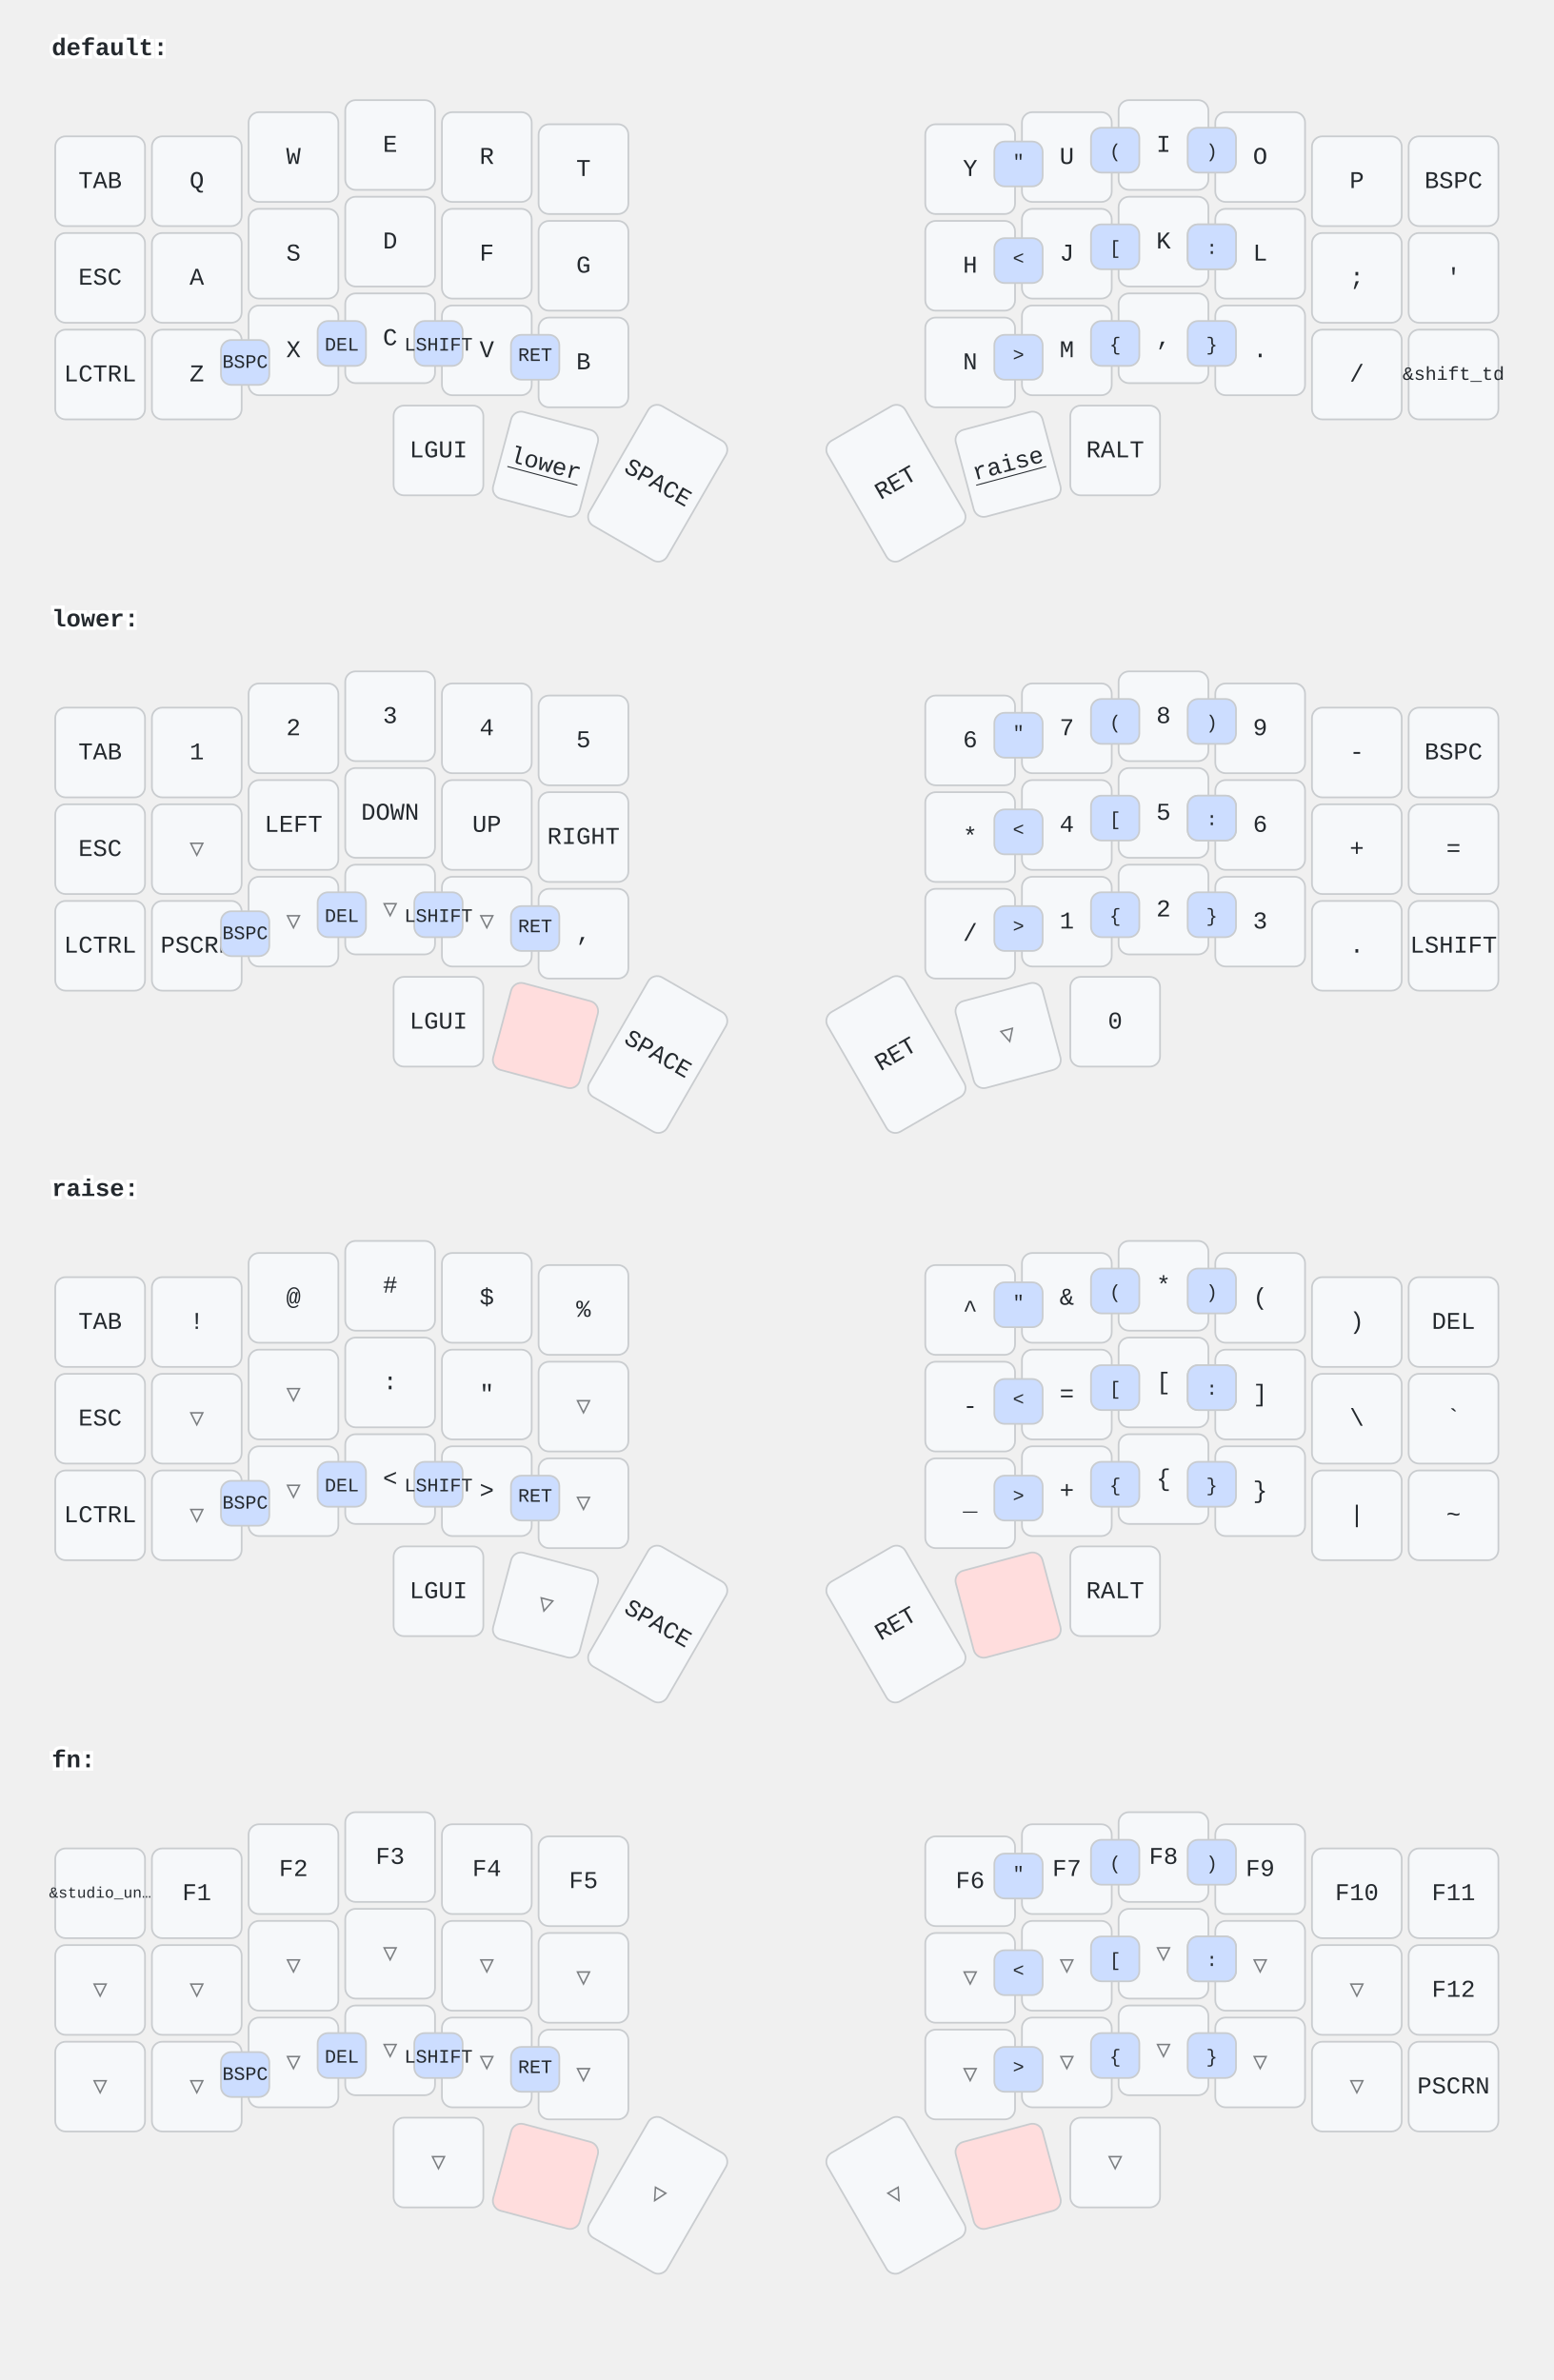
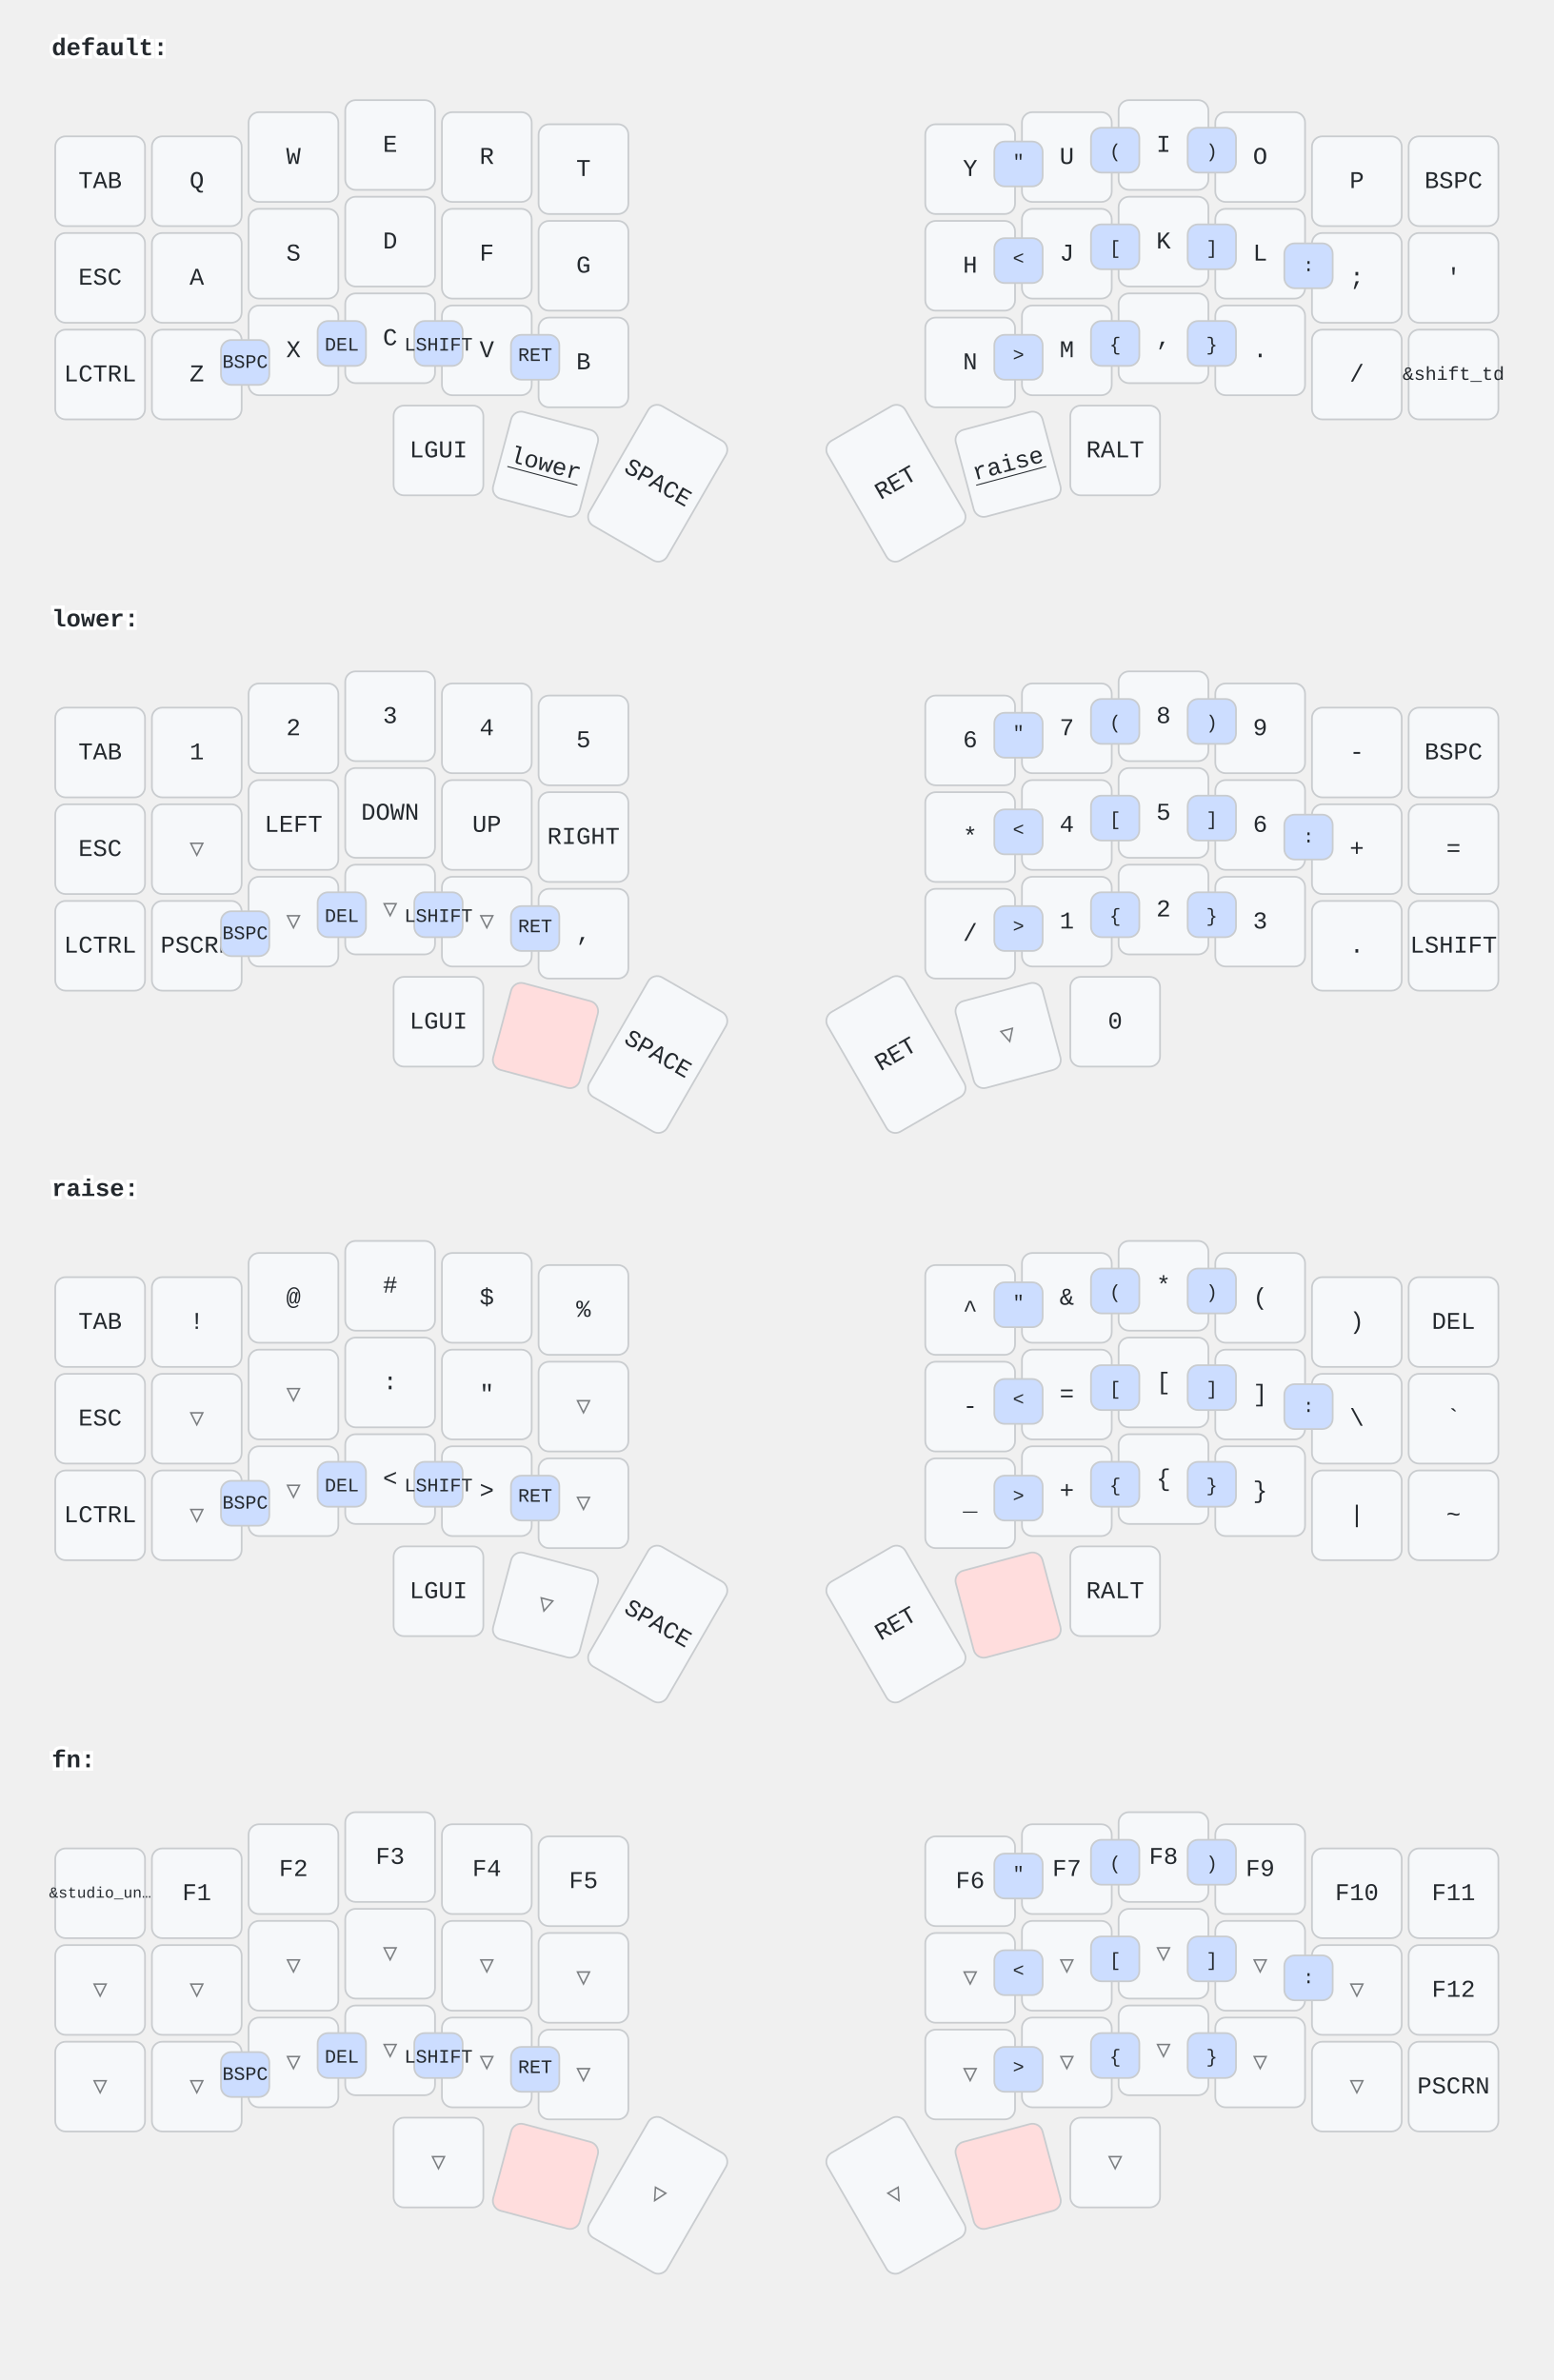
<svg xmlns="http://www.w3.org/2000/svg" width="900" height="1379" viewBox="0 0 900 1379" class="keymap">
  <style>/* inherit to force styles through use tags */
svg path {
    fill: inherit;
}

/* font and background color specifications */
svg.keymap {
    font-family: SFMono-Regular,Consolas,Liberation Mono,Menlo,monospace;
    font-size: 14px;
    font-kerning: normal;
    text-rendering: optimizeLegibility;
    fill: #24292e;
}

/* default key styling */
rect.key {
    fill: #f6f8fa;
}

rect.key, rect.combo {
    stroke: #c9cccf;
    stroke-width: 1;
}

/* default key side styling, only used is draw_key_sides is set */
rect.side {
    filter: brightness(90%);
}

/* color accent for combo boxes */
rect.combo, rect.combo-separate {
    fill: #cdf;
}

/* color accent for held keys */
rect.held, rect.combo.held {
    fill: #fdd;
}

/* color accent for ghost (optional) keys */
rect.ghost, rect.combo.ghost {
    stroke-dasharray: 4, 4;
    stroke-width: 2;
}

text {
    text-anchor: middle;
    dominant-baseline: middle;
}

/* styling for layer labels */
text.label {
    font-weight: bold;
    text-anchor: start;
    stroke: white;
    stroke-width: 4;
    paint-order: stroke;
}

/* styling for optional footer */
text.footer {
    text-anchor: end;
    dominant-baseline: auto;
    stroke: white;
    stroke-width: 4;
    paint-order: stroke;
}

/* styling for combo tap, and key non-tap label text */
text.combo, text.hold, text.shifted, text.left, text.right {
    font-size: 11px;
}

text.hold {
    text-anchor: middle;
    dominant-baseline: auto;
}

text.shifted {
    text-anchor: middle;
    dominant-baseline: hanging;
}

text.left {
    text-anchor: start;
}

text.right {
    text-anchor: end;
}

text.layer-activator {
    text-decoration: underline;
}

/* styling for hold/shifted label text in combo box */
text.combo.hold, text.combo.shifted, text.combo.left, text.combo.right {
    font-size: 8px;
}

/* lighter symbol for transparent keys */
text.trans {
    fill: #7b7e81;
}

/* styling for combo dendrons */
path.combo {
    stroke-width: 1;
    stroke: gray;
    fill: none;
}

/* Start Tabler Icons Cleanup */
/* cannot use height/width with glyphs */
.icon-tabler &gt; path {
    fill: inherit;
    stroke: inherit;
    stroke-width: 2;
}
/* hide tabler's default box */
.icon-tabler &gt; path[stroke="none"][fill="none"] {
    visibility: hidden;
}
/* End Tabler Icons Cleanup */
</style>
  <g transform="translate(30, 0)" class="layer-default">
    <text x="0" y="28" class="label" id="default">default:</text>
    <g transform="translate(0, 56)">
      <g transform="translate(28, 49)" class="key keypos-0">
        <rect rx="6" ry="6" x="-26" y="-26" width="52" height="52" class="key" />
        <text x="0" y="0" class="key tap">TAB</text>
      </g>
      <g transform="translate(84, 49)" class="key keypos-1">
        <rect rx="6" ry="6" x="-26" y="-26" width="52" height="52" class="key" />
        <text x="0" y="0" class="key tap">Q</text>
      </g>
      <g transform="translate(140, 35)" class="key keypos-2">
        <rect rx="6" ry="6" x="-26" y="-26" width="52" height="52" class="key" />
        <text x="0" y="0" class="key tap">W</text>
      </g>
      <g transform="translate(196, 28)" class="key keypos-3">
        <rect rx="6" ry="6" x="-26" y="-26" width="52" height="52" class="key" />
        <text x="0" y="0" class="key tap">E</text>
      </g>
      <g transform="translate(252, 35)" class="key keypos-4">
        <rect rx="6" ry="6" x="-26" y="-26" width="52" height="52" class="key" />
        <text x="0" y="0" class="key tap">R</text>
      </g>
      <g transform="translate(308, 42)" class="key keypos-5">
        <rect rx="6" ry="6" x="-26" y="-26" width="52" height="52" class="key" />
        <text x="0" y="0" class="key tap">T</text>
      </g>
      <g transform="translate(532, 42)" class="key keypos-6">
        <rect rx="6" ry="6" x="-26" y="-26" width="52" height="52" class="key" />
        <text x="0" y="0" class="key tap">Y</text>
      </g>
      <g transform="translate(588, 35)" class="key keypos-7">
        <rect rx="6" ry="6" x="-26" y="-26" width="52" height="52" class="key" />
        <text x="0" y="0" class="key tap">U</text>
      </g>
      <g transform="translate(644, 28)" class="key keypos-8">
        <rect rx="6" ry="6" x="-26" y="-26" width="52" height="52" class="key" />
        <text x="0" y="0" class="key tap">I</text>
      </g>
      <g transform="translate(700, 35)" class="key keypos-9">
        <rect rx="6" ry="6" x="-26" y="-26" width="52" height="52" class="key" />
        <text x="0" y="0" class="key tap">O</text>
      </g>
      <g transform="translate(756, 49)" class="key keypos-10">
        <rect rx="6" ry="6" x="-26" y="-26" width="52" height="52" class="key" />
        <text x="0" y="0" class="key tap">P</text>
      </g>
      <g transform="translate(812, 49)" class="key keypos-11">
        <rect rx="6" ry="6" x="-26" y="-26" width="52" height="52" class="key" />
        <text x="0" y="0" class="key tap">BSPC</text>
      </g>
      <g transform="translate(28, 105)" class="key keypos-12">
        <rect rx="6" ry="6" x="-26" y="-26" width="52" height="52" class="key" />
        <text x="0" y="0" class="key tap">ESC</text>
      </g>
      <g transform="translate(84, 105)" class="key keypos-13">
        <rect rx="6" ry="6" x="-26" y="-26" width="52" height="52" class="key" />
        <text x="0" y="0" class="key tap">A</text>
      </g>
      <g transform="translate(140, 91)" class="key keypos-14">
        <rect rx="6" ry="6" x="-26" y="-26" width="52" height="52" class="key" />
        <text x="0" y="0" class="key tap">S</text>
      </g>
      <g transform="translate(196, 84)" class="key keypos-15">
        <rect rx="6" ry="6" x="-26" y="-26" width="52" height="52" class="key" />
        <text x="0" y="0" class="key tap">D</text>
      </g>
      <g transform="translate(252, 91)" class="key keypos-16">
        <rect rx="6" ry="6" x="-26" y="-26" width="52" height="52" class="key" />
        <text x="0" y="0" class="key tap">F</text>
      </g>
      <g transform="translate(308, 98)" class="key keypos-17">
        <rect rx="6" ry="6" x="-26" y="-26" width="52" height="52" class="key" />
        <text x="0" y="0" class="key tap">G</text>
      </g>
      <g transform="translate(532, 98)" class="key keypos-18">
        <rect rx="6" ry="6" x="-26" y="-26" width="52" height="52" class="key" />
        <text x="0" y="0" class="key tap">H</text>
      </g>
      <g transform="translate(588, 91)" class="key keypos-19">
        <rect rx="6" ry="6" x="-26" y="-26" width="52" height="52" class="key" />
        <text x="0" y="0" class="key tap">J</text>
      </g>
      <g transform="translate(644, 84)" class="key keypos-20">
        <rect rx="6" ry="6" x="-26" y="-26" width="52" height="52" class="key" />
        <text x="0" y="0" class="key tap">K</text>
      </g>
      <g transform="translate(700, 91)" class="key keypos-21">
        <rect rx="6" ry="6" x="-26" y="-26" width="52" height="52" class="key" />
        <text x="0" y="0" class="key tap">L</text>
      </g>
      <g transform="translate(756, 105)" class="key keypos-22">
        <rect rx="6" ry="6" x="-26" y="-26" width="52" height="52" class="key" />
        <text x="0" y="0" class="key tap">;</text>
      </g>
      <g transform="translate(812, 105)" class="key keypos-23">
        <rect rx="6" ry="6" x="-26" y="-26" width="52" height="52" class="key" />
        <text x="0" y="0" class="key tap">'</text>
      </g>
      <g transform="translate(28, 161)" class="key keypos-24">
        <rect rx="6" ry="6" x="-26" y="-26" width="52" height="52" class="key" />
        <text x="0" y="0" class="key tap">LCTRL</text>
      </g>
      <g transform="translate(84, 161)" class="key keypos-25">
        <rect rx="6" ry="6" x="-26" y="-26" width="52" height="52" class="key" />
        <text x="0" y="0" class="key tap">Z</text>
      </g>
      <g transform="translate(140, 147)" class="key keypos-26">
        <rect rx="6" ry="6" x="-26" y="-26" width="52" height="52" class="key" />
        <text x="0" y="0" class="key tap">X</text>
      </g>
      <g transform="translate(196, 140)" class="key keypos-27">
        <rect rx="6" ry="6" x="-26" y="-26" width="52" height="52" class="key" />
        <text x="0" y="0" class="key tap">C</text>
      </g>
      <g transform="translate(252, 147)" class="key keypos-28">
        <rect rx="6" ry="6" x="-26" y="-26" width="52" height="52" class="key" />
        <text x="0" y="0" class="key tap">V</text>
      </g>
      <g transform="translate(308, 154)" class="key keypos-29">
        <rect rx="6" ry="6" x="-26" y="-26" width="52" height="52" class="key" />
        <text x="0" y="0" class="key tap">B</text>
      </g>
      <g transform="translate(532, 154)" class="key keypos-30">
        <rect rx="6" ry="6" x="-26" y="-26" width="52" height="52" class="key" />
        <text x="0" y="0" class="key tap">N</text>
      </g>
      <g transform="translate(588, 147)" class="key keypos-31">
        <rect rx="6" ry="6" x="-26" y="-26" width="52" height="52" class="key" />
        <text x="0" y="0" class="key tap">M</text>
      </g>
      <g transform="translate(644, 140)" class="key keypos-32">
        <rect rx="6" ry="6" x="-26" y="-26" width="52" height="52" class="key" />
        <text x="0" y="0" class="key tap">,</text>
      </g>
      <g transform="translate(700, 147)" class="key keypos-33">
        <rect rx="6" ry="6" x="-26" y="-26" width="52" height="52" class="key" />
        <text x="0" y="0" class="key tap">.</text>
      </g>
      <g transform="translate(756, 161)" class="key keypos-34">
        <rect rx="6" ry="6" x="-26" y="-26" width="52" height="52" class="key" />
        <text x="0" y="0" class="key tap">/</text>
      </g>
      <g transform="translate(812, 161)" class="key keypos-35">
        <rect rx="6" ry="6" x="-26" y="-26" width="52" height="52" class="key" />
        <text x="0" y="0" class="key tap">
          <tspan style="font-size: 78%">&amp;shift_td</tspan>
        </text>
      </g>
      <g transform="translate(224, 205)" class="key keypos-36">
        <rect rx="6" ry="6" x="-26" y="-26" width="52" height="52" class="key" />
        <text x="0" y="0" class="key tap">LGUI</text>
      </g>
      <g transform="translate(286, 213) rotate(15.0)" class="key keypos-37">
        <rect rx="6" ry="6" x="-26" y="-26" width="52" height="52" class="key" />
        <a href="#lower">
          <text x="0" y="0" class="key tap layer-activator">lower</text>
        </a>
      </g>
      <g transform="translate(351, 224) rotate(30.0)" class="key keypos-38">
        <rect rx="6" ry="6" x="-26" y="-40" width="52" height="80" class="key" />
        <text x="0" y="0" class="key tap">SPACE</text>
      </g>
      <g transform="translate(489, 224) rotate(-30.0)" class="key keypos-39">
        <rect rx="6" ry="6" x="-26" y="-40" width="52" height="80" class="key" />
        <text x="0" y="0" class="key tap">RET</text>
      </g>
      <g transform="translate(554, 213) rotate(-15.0)" class="key keypos-40">
        <rect rx="6" ry="6" x="-26" y="-26" width="52" height="52" class="key" />
        <a href="#raise">
          <text x="0" y="0" class="key tap layer-activator">raise</text>
        </a>
      </g>
      <g transform="translate(616, 205)" class="key keypos-41">
        <rect rx="6" ry="6" x="-26" y="-26" width="52" height="52" class="key" />
        <text x="0" y="0" class="key tap">RALT</text>
      </g>
      <g class="combo combopos-0">
        <rect rx="6" ry="6" x="602" y="18" width="28" height="26" class="combo" />
        <text x="616" y="32" class="combo tap">(</text>
      </g>
      <g class="combo combopos-1">
        <rect rx="6" ry="6" x="658" y="18" width="28" height="26" class="combo" />
        <text x="672" y="32" class="combo tap">)</text>
      </g>
      <g class="combo combopos-2">
        <rect rx="6" ry="6" x="602" y="74" width="28" height="26" class="combo" />
        <text x="616" y="88" class="combo tap">[</text>
      </g>
      <g class="combo combopos-3">
        <rect rx="6" ry="6" x="658" y="74" width="28" height="26" class="combo" />
        <text x="672" y="88" class="combo tap">]</text>
      </g>
      <g class="combo combopos-4">
        <rect rx="6" ry="6" x="602" y="130" width="28" height="26" class="combo" />
        <text x="616" y="144" class="combo tap">{</text>
      </g>
      <g class="combo combopos-5">
        <rect rx="6" ry="6" x="658" y="130" width="28" height="26" class="combo" />
        <text x="672" y="144" class="combo tap">}</text>
      </g>
      <g class="combo combopos-6">
        <rect rx="6" ry="6" x="98" y="141" width="28" height="26" class="combo" />
        <text x="112" y="154" class="combo tap">BSPC</text>
      </g>
      <g class="combo combopos-7">
        <rect rx="6" ry="6" x="154" y="130" width="28" height="26" class="combo" />
        <text x="168" y="144" class="combo tap">DEL</text>
      </g>
      <g class="combo combopos-8">
        <rect rx="6" ry="6" x="210" y="130" width="28" height="26" class="combo" />
        <text x="224" y="144" class="combo tap">LSHIFT</text>
      </g>
      <g class="combo combopos-9">
        <rect rx="6" ry="6" x="266" y="138" width="28" height="26" class="combo" />
        <text x="280" y="150" class="combo tap">RET</text>
      </g>
      <g class="combo combopos-10">
        <rect rx="6" ry="6" x="546" y="26" width="28" height="26" class="combo" />
        <text x="560" y="38" class="combo tap">"</text>
      </g>
      <g class="combo combopos-11">
        <rect rx="6" ry="6" x="546" y="82" width="28" height="26" class="combo" />
        <text x="560" y="94" class="combo tap">&lt;</text>
      </g>
      <g class="combo combopos-12">
        <rect rx="6" ry="6" x="546" y="138" width="28" height="26" class="combo" />
        <text x="560" y="150" class="combo tap">&gt;</text>
      </g>
      <g class="combo combopos-13">
-         <rect rx="6" ry="6" x="658" y="74" width="28" height="26" class="combo" />
-         <text x="672" y="88" class="combo tap">:</text>
+         <rect rx="6" ry="6" x="714" y="85" width="28" height="26" class="combo" />
+         <text x="728" y="98" class="combo tap">:</text>
      </g>
    </g>
  </g>
  <g transform="translate(30, 331)" class="layer-lower">
    <text x="0" y="28" class="label" id="lower">lower:</text>
    <g transform="translate(0, 56)">
      <g transform="translate(28, 49)" class="key keypos-0">
        <rect rx="6" ry="6" x="-26" y="-26" width="52" height="52" class="key" />
        <text x="0" y="0" class="key tap">TAB</text>
      </g>
      <g transform="translate(84, 49)" class="key keypos-1">
        <rect rx="6" ry="6" x="-26" y="-26" width="52" height="52" class="key" />
        <text x="0" y="0" class="key tap">1</text>
      </g>
      <g transform="translate(140, 35)" class="key keypos-2">
        <rect rx="6" ry="6" x="-26" y="-26" width="52" height="52" class="key" />
        <text x="0" y="0" class="key tap">2</text>
      </g>
      <g transform="translate(196, 28)" class="key keypos-3">
        <rect rx="6" ry="6" x="-26" y="-26" width="52" height="52" class="key" />
        <text x="0" y="0" class="key tap">3</text>
      </g>
      <g transform="translate(252, 35)" class="key keypos-4">
        <rect rx="6" ry="6" x="-26" y="-26" width="52" height="52" class="key" />
        <text x="0" y="0" class="key tap">4</text>
      </g>
      <g transform="translate(308, 42)" class="key keypos-5">
        <rect rx="6" ry="6" x="-26" y="-26" width="52" height="52" class="key" />
        <text x="0" y="0" class="key tap">5</text>
      </g>
      <g transform="translate(532, 42)" class="key keypos-6">
        <rect rx="6" ry="6" x="-26" y="-26" width="52" height="52" class="key" />
        <text x="0" y="0" class="key tap">6</text>
      </g>
      <g transform="translate(588, 35)" class="key keypos-7">
        <rect rx="6" ry="6" x="-26" y="-26" width="52" height="52" class="key" />
        <text x="0" y="0" class="key tap">7</text>
      </g>
      <g transform="translate(644, 28)" class="key keypos-8">
        <rect rx="6" ry="6" x="-26" y="-26" width="52" height="52" class="key" />
        <text x="0" y="0" class="key tap">8</text>
      </g>
      <g transform="translate(700, 35)" class="key keypos-9">
        <rect rx="6" ry="6" x="-26" y="-26" width="52" height="52" class="key" />
        <text x="0" y="0" class="key tap">9</text>
      </g>
      <g transform="translate(756, 49)" class="key keypos-10">
        <rect rx="6" ry="6" x="-26" y="-26" width="52" height="52" class="key" />
        <text x="0" y="0" class="key tap">-</text>
      </g>
      <g transform="translate(812, 49)" class="key keypos-11">
        <rect rx="6" ry="6" x="-26" y="-26" width="52" height="52" class="key" />
        <text x="0" y="0" class="key tap">BSPC</text>
      </g>
      <g transform="translate(28, 105)" class="key keypos-12">
        <rect rx="6" ry="6" x="-26" y="-26" width="52" height="52" class="key" />
        <text x="0" y="0" class="key tap">ESC</text>
      </g>
      <g transform="translate(84, 105)" class="key trans keypos-13">
        <rect rx="6" ry="6" x="-26" y="-26" width="52" height="52" class="key trans" />
        <text x="0" y="0" class="key trans tap">▽</text>
      </g>
      <g transform="translate(140, 91)" class="key keypos-14">
        <rect rx="6" ry="6" x="-26" y="-26" width="52" height="52" class="key" />
        <text x="0" y="0" class="key tap">LEFT</text>
      </g>
      <g transform="translate(196, 84)" class="key keypos-15">
        <rect rx="6" ry="6" x="-26" y="-26" width="52" height="52" class="key" />
        <text x="0" y="0" class="key tap">DOWN</text>
      </g>
      <g transform="translate(252, 91)" class="key keypos-16">
        <rect rx="6" ry="6" x="-26" y="-26" width="52" height="52" class="key" />
        <text x="0" y="0" class="key tap">UP</text>
      </g>
      <g transform="translate(308, 98)" class="key keypos-17">
        <rect rx="6" ry="6" x="-26" y="-26" width="52" height="52" class="key" />
        <text x="0" y="0" class="key tap">RIGHT</text>
      </g>
      <g transform="translate(532, 98)" class="key keypos-18">
        <rect rx="6" ry="6" x="-26" y="-26" width="52" height="52" class="key" />
        <text x="0" y="0" class="key tap">*</text>
      </g>
      <g transform="translate(588, 91)" class="key keypos-19">
        <rect rx="6" ry="6" x="-26" y="-26" width="52" height="52" class="key" />
        <text x="0" y="0" class="key tap">4</text>
      </g>
      <g transform="translate(644, 84)" class="key keypos-20">
        <rect rx="6" ry="6" x="-26" y="-26" width="52" height="52" class="key" />
        <text x="0" y="0" class="key tap">5</text>
      </g>
      <g transform="translate(700, 91)" class="key keypos-21">
        <rect rx="6" ry="6" x="-26" y="-26" width="52" height="52" class="key" />
        <text x="0" y="0" class="key tap">6</text>
      </g>
      <g transform="translate(756, 105)" class="key keypos-22">
        <rect rx="6" ry="6" x="-26" y="-26" width="52" height="52" class="key" />
        <text x="0" y="0" class="key tap">+</text>
      </g>
      <g transform="translate(812, 105)" class="key keypos-23">
        <rect rx="6" ry="6" x="-26" y="-26" width="52" height="52" class="key" />
        <text x="0" y="0" class="key tap">=</text>
      </g>
      <g transform="translate(28, 161)" class="key keypos-24">
        <rect rx="6" ry="6" x="-26" y="-26" width="52" height="52" class="key" />
        <text x="0" y="0" class="key tap">LCTRL</text>
      </g>
      <g transform="translate(84, 161)" class="key keypos-25">
        <rect rx="6" ry="6" x="-26" y="-26" width="52" height="52" class="key" />
        <text x="0" y="0" class="key tap">PSCRN</text>
      </g>
      <g transform="translate(140, 147)" class="key trans keypos-26">
        <rect rx="6" ry="6" x="-26" y="-26" width="52" height="52" class="key trans" />
        <text x="0" y="0" class="key trans tap">▽</text>
      </g>
      <g transform="translate(196, 140)" class="key trans keypos-27">
        <rect rx="6" ry="6" x="-26" y="-26" width="52" height="52" class="key trans" />
        <text x="0" y="0" class="key trans tap">▽</text>
      </g>
      <g transform="translate(252, 147)" class="key trans keypos-28">
        <rect rx="6" ry="6" x="-26" y="-26" width="52" height="52" class="key trans" />
        <text x="0" y="0" class="key trans tap">▽</text>
      </g>
      <g transform="translate(308, 154)" class="key keypos-29">
        <rect rx="6" ry="6" x="-26" y="-26" width="52" height="52" class="key" />
        <text x="0" y="0" class="key tap">,</text>
      </g>
      <g transform="translate(532, 154)" class="key keypos-30">
        <rect rx="6" ry="6" x="-26" y="-26" width="52" height="52" class="key" />
        <text x="0" y="0" class="key tap">/</text>
      </g>
      <g transform="translate(588, 147)" class="key keypos-31">
        <rect rx="6" ry="6" x="-26" y="-26" width="52" height="52" class="key" />
        <text x="0" y="0" class="key tap">1</text>
      </g>
      <g transform="translate(644, 140)" class="key keypos-32">
        <rect rx="6" ry="6" x="-26" y="-26" width="52" height="52" class="key" />
        <text x="0" y="0" class="key tap">2</text>
      </g>
      <g transform="translate(700, 147)" class="key keypos-33">
        <rect rx="6" ry="6" x="-26" y="-26" width="52" height="52" class="key" />
        <text x="0" y="0" class="key tap">3</text>
      </g>
      <g transform="translate(756, 161)" class="key keypos-34">
        <rect rx="6" ry="6" x="-26" y="-26" width="52" height="52" class="key" />
        <text x="0" y="0" class="key tap">.</text>
      </g>
      <g transform="translate(812, 161)" class="key keypos-35">
        <rect rx="6" ry="6" x="-26" y="-26" width="52" height="52" class="key" />
        <text x="0" y="0" class="key tap">LSHIFT</text>
      </g>
      <g transform="translate(224, 205)" class="key keypos-36">
        <rect rx="6" ry="6" x="-26" y="-26" width="52" height="52" class="key" />
        <text x="0" y="0" class="key tap">LGUI</text>
      </g>
      <g transform="translate(286, 213) rotate(15.0)" class="key held keypos-37">
        <rect rx="6" ry="6" x="-26" y="-26" width="52" height="52" class="key held" />
      </g>
      <g transform="translate(351, 224) rotate(30.0)" class="key keypos-38">
        <rect rx="6" ry="6" x="-26" y="-40" width="52" height="80" class="key" />
        <text x="0" y="0" class="key tap">SPACE</text>
      </g>
      <g transform="translate(489, 224) rotate(-30.0)" class="key keypos-39">
        <rect rx="6" ry="6" x="-26" y="-40" width="52" height="80" class="key" />
        <text x="0" y="0" class="key tap">RET</text>
      </g>
      <g transform="translate(554, 213) rotate(-15.0)" class="key trans keypos-40">
        <rect rx="6" ry="6" x="-26" y="-26" width="52" height="52" class="key trans" />
        <text x="0" y="0" class="key trans tap">▽</text>
      </g>
      <g transform="translate(616, 205)" class="key keypos-41">
        <rect rx="6" ry="6" x="-26" y="-26" width="52" height="52" class="key" />
        <text x="0" y="0" class="key tap">0</text>
      </g>
      <g class="combo combopos-0">
        <rect rx="6" ry="6" x="602" y="18" width="28" height="26" class="combo" />
        <text x="616" y="32" class="combo tap">(</text>
      </g>
      <g class="combo combopos-1">
        <rect rx="6" ry="6" x="658" y="18" width="28" height="26" class="combo" />
        <text x="672" y="32" class="combo tap">)</text>
      </g>
      <g class="combo combopos-2">
        <rect rx="6" ry="6" x="602" y="74" width="28" height="26" class="combo" />
        <text x="616" y="88" class="combo tap">[</text>
      </g>
      <g class="combo combopos-3">
        <rect rx="6" ry="6" x="658" y="74" width="28" height="26" class="combo" />
        <text x="672" y="88" class="combo tap">]</text>
      </g>
      <g class="combo combopos-4">
        <rect rx="6" ry="6" x="602" y="130" width="28" height="26" class="combo" />
        <text x="616" y="144" class="combo tap">{</text>
      </g>
      <g class="combo combopos-5">
        <rect rx="6" ry="6" x="658" y="130" width="28" height="26" class="combo" />
        <text x="672" y="144" class="combo tap">}</text>
      </g>
      <g class="combo combopos-6">
        <rect rx="6" ry="6" x="98" y="141" width="28" height="26" class="combo" />
        <text x="112" y="154" class="combo tap">BSPC</text>
      </g>
      <g class="combo combopos-7">
        <rect rx="6" ry="6" x="154" y="130" width="28" height="26" class="combo" />
        <text x="168" y="144" class="combo tap">DEL</text>
      </g>
      <g class="combo combopos-8">
        <rect rx="6" ry="6" x="210" y="130" width="28" height="26" class="combo" />
        <text x="224" y="144" class="combo tap">LSHIFT</text>
      </g>
      <g class="combo combopos-9">
        <rect rx="6" ry="6" x="266" y="138" width="28" height="26" class="combo" />
        <text x="280" y="150" class="combo tap">RET</text>
      </g>
      <g class="combo combopos-10">
        <rect rx="6" ry="6" x="546" y="26" width="28" height="26" class="combo" />
        <text x="560" y="38" class="combo tap">"</text>
      </g>
      <g class="combo combopos-11">
        <rect rx="6" ry="6" x="546" y="82" width="28" height="26" class="combo" />
        <text x="560" y="94" class="combo tap">&lt;</text>
      </g>
      <g class="combo combopos-12">
        <rect rx="6" ry="6" x="546" y="138" width="28" height="26" class="combo" />
        <text x="560" y="150" class="combo tap">&gt;</text>
      </g>
      <g class="combo combopos-13">
-         <rect rx="6" ry="6" x="658" y="74" width="28" height="26" class="combo" />
-         <text x="672" y="88" class="combo tap">:</text>
+         <rect rx="6" ry="6" x="714" y="85" width="28" height="26" class="combo" />
+         <text x="728" y="98" class="combo tap">:</text>
      </g>
    </g>
  </g>
  <g transform="translate(30, 661)" class="layer-raise">
    <text x="0" y="28" class="label" id="raise">raise:</text>
    <g transform="translate(0, 56)">
      <g transform="translate(28, 49)" class="key keypos-0">
        <rect rx="6" ry="6" x="-26" y="-26" width="52" height="52" class="key" />
        <text x="0" y="0" class="key tap">TAB</text>
      </g>
      <g transform="translate(84, 49)" class="key keypos-1">
        <rect rx="6" ry="6" x="-26" y="-26" width="52" height="52" class="key" />
        <text x="0" y="0" class="key tap">!</text>
      </g>
      <g transform="translate(140, 35)" class="key keypos-2">
        <rect rx="6" ry="6" x="-26" y="-26" width="52" height="52" class="key" />
        <text x="0" y="0" class="key tap">@</text>
      </g>
      <g transform="translate(196, 28)" class="key keypos-3">
        <rect rx="6" ry="6" x="-26" y="-26" width="52" height="52" class="key" />
        <text x="0" y="0" class="key tap">#</text>
      </g>
      <g transform="translate(252, 35)" class="key keypos-4">
        <rect rx="6" ry="6" x="-26" y="-26" width="52" height="52" class="key" />
        <text x="0" y="0" class="key tap">$</text>
      </g>
      <g transform="translate(308, 42)" class="key keypos-5">
        <rect rx="6" ry="6" x="-26" y="-26" width="52" height="52" class="key" />
        <text x="0" y="0" class="key tap">%</text>
      </g>
      <g transform="translate(532, 42)" class="key keypos-6">
        <rect rx="6" ry="6" x="-26" y="-26" width="52" height="52" class="key" />
        <text x="0" y="0" class="key tap">^</text>
      </g>
      <g transform="translate(588, 35)" class="key keypos-7">
        <rect rx="6" ry="6" x="-26" y="-26" width="52" height="52" class="key" />
        <text x="0" y="0" class="key tap">&amp;</text>
      </g>
      <g transform="translate(644, 28)" class="key keypos-8">
        <rect rx="6" ry="6" x="-26" y="-26" width="52" height="52" class="key" />
        <text x="0" y="0" class="key tap">*</text>
      </g>
      <g transform="translate(700, 35)" class="key keypos-9">
        <rect rx="6" ry="6" x="-26" y="-26" width="52" height="52" class="key" />
        <text x="0" y="0" class="key tap">(</text>
      </g>
      <g transform="translate(756, 49)" class="key keypos-10">
        <rect rx="6" ry="6" x="-26" y="-26" width="52" height="52" class="key" />
        <text x="0" y="0" class="key tap">)</text>
      </g>
      <g transform="translate(812, 49)" class="key keypos-11">
        <rect rx="6" ry="6" x="-26" y="-26" width="52" height="52" class="key" />
        <text x="0" y="0" class="key tap">DEL</text>
      </g>
      <g transform="translate(28, 105)" class="key keypos-12">
        <rect rx="6" ry="6" x="-26" y="-26" width="52" height="52" class="key" />
        <text x="0" y="0" class="key tap">ESC</text>
      </g>
      <g transform="translate(84, 105)" class="key trans keypos-13">
        <rect rx="6" ry="6" x="-26" y="-26" width="52" height="52" class="key trans" />
        <text x="0" y="0" class="key trans tap">▽</text>
      </g>
      <g transform="translate(140, 91)" class="key trans keypos-14">
        <rect rx="6" ry="6" x="-26" y="-26" width="52" height="52" class="key trans" />
        <text x="0" y="0" class="key trans tap">▽</text>
      </g>
      <g transform="translate(196, 84)" class="key keypos-15">
        <rect rx="6" ry="6" x="-26" y="-26" width="52" height="52" class="key" />
        <text x="0" y="0" class="key tap">:</text>
      </g>
      <g transform="translate(252, 91)" class="key keypos-16">
        <rect rx="6" ry="6" x="-26" y="-26" width="52" height="52" class="key" />
        <text x="0" y="0" class="key tap">"</text>
      </g>
      <g transform="translate(308, 98)" class="key trans keypos-17">
        <rect rx="6" ry="6" x="-26" y="-26" width="52" height="52" class="key trans" />
        <text x="0" y="0" class="key trans tap">▽</text>
      </g>
      <g transform="translate(532, 98)" class="key keypos-18">
        <rect rx="6" ry="6" x="-26" y="-26" width="52" height="52" class="key" />
        <text x="0" y="0" class="key tap">-</text>
      </g>
      <g transform="translate(588, 91)" class="key keypos-19">
        <rect rx="6" ry="6" x="-26" y="-26" width="52" height="52" class="key" />
        <text x="0" y="0" class="key tap">=</text>
      </g>
      <g transform="translate(644, 84)" class="key keypos-20">
        <rect rx="6" ry="6" x="-26" y="-26" width="52" height="52" class="key" />
        <text x="0" y="0" class="key tap">[</text>
      </g>
      <g transform="translate(700, 91)" class="key keypos-21">
        <rect rx="6" ry="6" x="-26" y="-26" width="52" height="52" class="key" />
        <text x="0" y="0" class="key tap">]</text>
      </g>
      <g transform="translate(756, 105)" class="key keypos-22">
        <rect rx="6" ry="6" x="-26" y="-26" width="52" height="52" class="key" />
        <text x="0" y="0" class="key tap">\</text>
      </g>
      <g transform="translate(812, 105)" class="key keypos-23">
        <rect rx="6" ry="6" x="-26" y="-26" width="52" height="52" class="key" />
        <text x="0" y="0" class="key tap">`</text>
      </g>
      <g transform="translate(28, 161)" class="key keypos-24">
        <rect rx="6" ry="6" x="-26" y="-26" width="52" height="52" class="key" />
        <text x="0" y="0" class="key tap">LCTRL</text>
      </g>
      <g transform="translate(84, 161)" class="key trans keypos-25">
        <rect rx="6" ry="6" x="-26" y="-26" width="52" height="52" class="key trans" />
        <text x="0" y="0" class="key trans tap">▽</text>
      </g>
      <g transform="translate(140, 147)" class="key trans keypos-26">
        <rect rx="6" ry="6" x="-26" y="-26" width="52" height="52" class="key trans" />
        <text x="0" y="0" class="key trans tap">▽</text>
      </g>
      <g transform="translate(196, 140)" class="key keypos-27">
        <rect rx="6" ry="6" x="-26" y="-26" width="52" height="52" class="key" />
        <text x="0" y="0" class="key tap">&lt;</text>
      </g>
      <g transform="translate(252, 147)" class="key keypos-28">
        <rect rx="6" ry="6" x="-26" y="-26" width="52" height="52" class="key" />
        <text x="0" y="0" class="key tap">&gt;</text>
      </g>
      <g transform="translate(308, 154)" class="key trans keypos-29">
        <rect rx="6" ry="6" x="-26" y="-26" width="52" height="52" class="key trans" />
        <text x="0" y="0" class="key trans tap">▽</text>
      </g>
      <g transform="translate(532, 154)" class="key keypos-30">
        <rect rx="6" ry="6" x="-26" y="-26" width="52" height="52" class="key" />
        <text x="0" y="0" class="key tap">_</text>
      </g>
      <g transform="translate(588, 147)" class="key keypos-31">
        <rect rx="6" ry="6" x="-26" y="-26" width="52" height="52" class="key" />
        <text x="0" y="0" class="key tap">+</text>
      </g>
      <g transform="translate(644, 140)" class="key keypos-32">
        <rect rx="6" ry="6" x="-26" y="-26" width="52" height="52" class="key" />
        <text x="0" y="0" class="key tap">{</text>
      </g>
      <g transform="translate(700, 147)" class="key keypos-33">
        <rect rx="6" ry="6" x="-26" y="-26" width="52" height="52" class="key" />
        <text x="0" y="0" class="key tap">}</text>
      </g>
      <g transform="translate(756, 161)" class="key keypos-34">
        <rect rx="6" ry="6" x="-26" y="-26" width="52" height="52" class="key" />
        <text x="0" y="0" class="key tap">|</text>
      </g>
      <g transform="translate(812, 161)" class="key keypos-35">
        <rect rx="6" ry="6" x="-26" y="-26" width="52" height="52" class="key" />
        <text x="0" y="0" class="key tap">~</text>
      </g>
      <g transform="translate(224, 205)" class="key keypos-36">
        <rect rx="6" ry="6" x="-26" y="-26" width="52" height="52" class="key" />
        <text x="0" y="0" class="key tap">LGUI</text>
      </g>
      <g transform="translate(286, 213) rotate(15.0)" class="key trans keypos-37">
        <rect rx="6" ry="6" x="-26" y="-26" width="52" height="52" class="key trans" />
        <text x="0" y="0" class="key trans tap">▽</text>
      </g>
      <g transform="translate(351, 224) rotate(30.0)" class="key keypos-38">
        <rect rx="6" ry="6" x="-26" y="-40" width="52" height="80" class="key" />
        <text x="0" y="0" class="key tap">SPACE</text>
      </g>
      <g transform="translate(489, 224) rotate(-30.0)" class="key keypos-39">
        <rect rx="6" ry="6" x="-26" y="-40" width="52" height="80" class="key" />
        <text x="0" y="0" class="key tap">RET</text>
      </g>
      <g transform="translate(554, 213) rotate(-15.0)" class="key held keypos-40">
        <rect rx="6" ry="6" x="-26" y="-26" width="52" height="52" class="key held" />
      </g>
      <g transform="translate(616, 205)" class="key keypos-41">
        <rect rx="6" ry="6" x="-26" y="-26" width="52" height="52" class="key" />
        <text x="0" y="0" class="key tap">RALT</text>
      </g>
      <g class="combo combopos-0">
        <rect rx="6" ry="6" x="602" y="18" width="28" height="26" class="combo" />
        <text x="616" y="32" class="combo tap">(</text>
      </g>
      <g class="combo combopos-1">
        <rect rx="6" ry="6" x="658" y="18" width="28" height="26" class="combo" />
        <text x="672" y="32" class="combo tap">)</text>
      </g>
      <g class="combo combopos-2">
        <rect rx="6" ry="6" x="602" y="74" width="28" height="26" class="combo" />
        <text x="616" y="88" class="combo tap">[</text>
      </g>
      <g class="combo combopos-3">
        <rect rx="6" ry="6" x="658" y="74" width="28" height="26" class="combo" />
        <text x="672" y="88" class="combo tap">]</text>
      </g>
      <g class="combo combopos-4">
        <rect rx="6" ry="6" x="602" y="130" width="28" height="26" class="combo" />
        <text x="616" y="144" class="combo tap">{</text>
      </g>
      <g class="combo combopos-5">
        <rect rx="6" ry="6" x="658" y="130" width="28" height="26" class="combo" />
        <text x="672" y="144" class="combo tap">}</text>
      </g>
      <g class="combo combopos-6">
        <rect rx="6" ry="6" x="98" y="141" width="28" height="26" class="combo" />
        <text x="112" y="154" class="combo tap">BSPC</text>
      </g>
      <g class="combo combopos-7">
        <rect rx="6" ry="6" x="154" y="130" width="28" height="26" class="combo" />
        <text x="168" y="144" class="combo tap">DEL</text>
      </g>
      <g class="combo combopos-8">
        <rect rx="6" ry="6" x="210" y="130" width="28" height="26" class="combo" />
        <text x="224" y="144" class="combo tap">LSHIFT</text>
      </g>
      <g class="combo combopos-9">
        <rect rx="6" ry="6" x="266" y="138" width="28" height="26" class="combo" />
        <text x="280" y="150" class="combo tap">RET</text>
      </g>
      <g class="combo combopos-10">
        <rect rx="6" ry="6" x="546" y="26" width="28" height="26" class="combo" />
        <text x="560" y="38" class="combo tap">"</text>
      </g>
      <g class="combo combopos-11">
        <rect rx="6" ry="6" x="546" y="82" width="28" height="26" class="combo" />
        <text x="560" y="94" class="combo tap">&lt;</text>
      </g>
      <g class="combo combopos-12">
        <rect rx="6" ry="6" x="546" y="138" width="28" height="26" class="combo" />
        <text x="560" y="150" class="combo tap">&gt;</text>
      </g>
      <g class="combo combopos-13">
-         <rect rx="6" ry="6" x="658" y="74" width="28" height="26" class="combo" />
-         <text x="672" y="88" class="combo tap">:</text>
+         <rect rx="6" ry="6" x="714" y="85" width="28" height="26" class="combo" />
+         <text x="728" y="98" class="combo tap">:</text>
      </g>
    </g>
  </g>
  <g transform="translate(30, 992)" class="layer-fn">
    <text x="0" y="28" class="label" id="fn">fn:</text>
    <g transform="translate(0, 56)">
      <g transform="translate(28, 49)" class="key keypos-0">
        <rect rx="6" ry="6" x="-26" y="-26" width="52" height="52" class="key" />
        <text x="0" y="0" class="key tap">
          <tspan style="font-size: 64%">&amp;studio_un…</tspan>
        </text>
      </g>
      <g transform="translate(84, 49)" class="key keypos-1">
        <rect rx="6" ry="6" x="-26" y="-26" width="52" height="52" class="key" />
        <text x="0" y="0" class="key tap">F1</text>
      </g>
      <g transform="translate(140, 35)" class="key keypos-2">
        <rect rx="6" ry="6" x="-26" y="-26" width="52" height="52" class="key" />
        <text x="0" y="0" class="key tap">F2</text>
      </g>
      <g transform="translate(196, 28)" class="key keypos-3">
        <rect rx="6" ry="6" x="-26" y="-26" width="52" height="52" class="key" />
        <text x="0" y="0" class="key tap">F3</text>
      </g>
      <g transform="translate(252, 35)" class="key keypos-4">
        <rect rx="6" ry="6" x="-26" y="-26" width="52" height="52" class="key" />
        <text x="0" y="0" class="key tap">F4</text>
      </g>
      <g transform="translate(308, 42)" class="key keypos-5">
        <rect rx="6" ry="6" x="-26" y="-26" width="52" height="52" class="key" />
        <text x="0" y="0" class="key tap">F5</text>
      </g>
      <g transform="translate(532, 42)" class="key keypos-6">
        <rect rx="6" ry="6" x="-26" y="-26" width="52" height="52" class="key" />
        <text x="0" y="0" class="key tap">F6</text>
      </g>
      <g transform="translate(588, 35)" class="key keypos-7">
        <rect rx="6" ry="6" x="-26" y="-26" width="52" height="52" class="key" />
        <text x="0" y="0" class="key tap">F7</text>
      </g>
      <g transform="translate(644, 28)" class="key keypos-8">
        <rect rx="6" ry="6" x="-26" y="-26" width="52" height="52" class="key" />
        <text x="0" y="0" class="key tap">F8</text>
      </g>
      <g transform="translate(700, 35)" class="key keypos-9">
        <rect rx="6" ry="6" x="-26" y="-26" width="52" height="52" class="key" />
        <text x="0" y="0" class="key tap">F9</text>
      </g>
      <g transform="translate(756, 49)" class="key keypos-10">
        <rect rx="6" ry="6" x="-26" y="-26" width="52" height="52" class="key" />
        <text x="0" y="0" class="key tap">F10</text>
      </g>
      <g transform="translate(812, 49)" class="key keypos-11">
        <rect rx="6" ry="6" x="-26" y="-26" width="52" height="52" class="key" />
        <text x="0" y="0" class="key tap">F11</text>
      </g>
      <g transform="translate(28, 105)" class="key trans keypos-12">
        <rect rx="6" ry="6" x="-26" y="-26" width="52" height="52" class="key trans" />
        <text x="0" y="0" class="key trans tap">▽</text>
      </g>
      <g transform="translate(84, 105)" class="key trans keypos-13">
        <rect rx="6" ry="6" x="-26" y="-26" width="52" height="52" class="key trans" />
        <text x="0" y="0" class="key trans tap">▽</text>
      </g>
      <g transform="translate(140, 91)" class="key trans keypos-14">
        <rect rx="6" ry="6" x="-26" y="-26" width="52" height="52" class="key trans" />
        <text x="0" y="0" class="key trans tap">▽</text>
      </g>
      <g transform="translate(196, 84)" class="key trans keypos-15">
        <rect rx="6" ry="6" x="-26" y="-26" width="52" height="52" class="key trans" />
        <text x="0" y="0" class="key trans tap">▽</text>
      </g>
      <g transform="translate(252, 91)" class="key trans keypos-16">
        <rect rx="6" ry="6" x="-26" y="-26" width="52" height="52" class="key trans" />
        <text x="0" y="0" class="key trans tap">▽</text>
      </g>
      <g transform="translate(308, 98)" class="key trans keypos-17">
        <rect rx="6" ry="6" x="-26" y="-26" width="52" height="52" class="key trans" />
        <text x="0" y="0" class="key trans tap">▽</text>
      </g>
      <g transform="translate(532, 98)" class="key trans keypos-18">
        <rect rx="6" ry="6" x="-26" y="-26" width="52" height="52" class="key trans" />
        <text x="0" y="0" class="key trans tap">▽</text>
      </g>
      <g transform="translate(588, 91)" class="key trans keypos-19">
        <rect rx="6" ry="6" x="-26" y="-26" width="52" height="52" class="key trans" />
        <text x="0" y="0" class="key trans tap">▽</text>
      </g>
      <g transform="translate(644, 84)" class="key trans keypos-20">
        <rect rx="6" ry="6" x="-26" y="-26" width="52" height="52" class="key trans" />
        <text x="0" y="0" class="key trans tap">▽</text>
      </g>
      <g transform="translate(700, 91)" class="key trans keypos-21">
        <rect rx="6" ry="6" x="-26" y="-26" width="52" height="52" class="key trans" />
        <text x="0" y="0" class="key trans tap">▽</text>
      </g>
      <g transform="translate(756, 105)" class="key trans keypos-22">
        <rect rx="6" ry="6" x="-26" y="-26" width="52" height="52" class="key trans" />
        <text x="0" y="0" class="key trans tap">▽</text>
      </g>
      <g transform="translate(812, 105)" class="key keypos-23">
        <rect rx="6" ry="6" x="-26" y="-26" width="52" height="52" class="key" />
        <text x="0" y="0" class="key tap">F12</text>
      </g>
      <g transform="translate(28, 161)" class="key trans keypos-24">
        <rect rx="6" ry="6" x="-26" y="-26" width="52" height="52" class="key trans" />
        <text x="0" y="0" class="key trans tap">▽</text>
      </g>
      <g transform="translate(84, 161)" class="key trans keypos-25">
        <rect rx="6" ry="6" x="-26" y="-26" width="52" height="52" class="key trans" />
        <text x="0" y="0" class="key trans tap">▽</text>
      </g>
      <g transform="translate(140, 147)" class="key trans keypos-26">
        <rect rx="6" ry="6" x="-26" y="-26" width="52" height="52" class="key trans" />
        <text x="0" y="0" class="key trans tap">▽</text>
      </g>
      <g transform="translate(196, 140)" class="key trans keypos-27">
        <rect rx="6" ry="6" x="-26" y="-26" width="52" height="52" class="key trans" />
        <text x="0" y="0" class="key trans tap">▽</text>
      </g>
      <g transform="translate(252, 147)" class="key trans keypos-28">
        <rect rx="6" ry="6" x="-26" y="-26" width="52" height="52" class="key trans" />
        <text x="0" y="0" class="key trans tap">▽</text>
      </g>
      <g transform="translate(308, 154)" class="key trans keypos-29">
        <rect rx="6" ry="6" x="-26" y="-26" width="52" height="52" class="key trans" />
        <text x="0" y="0" class="key trans tap">▽</text>
      </g>
      <g transform="translate(532, 154)" class="key trans keypos-30">
        <rect rx="6" ry="6" x="-26" y="-26" width="52" height="52" class="key trans" />
        <text x="0" y="0" class="key trans tap">▽</text>
      </g>
      <g transform="translate(588, 147)" class="key trans keypos-31">
        <rect rx="6" ry="6" x="-26" y="-26" width="52" height="52" class="key trans" />
        <text x="0" y="0" class="key trans tap">▽</text>
      </g>
      <g transform="translate(644, 140)" class="key trans keypos-32">
        <rect rx="6" ry="6" x="-26" y="-26" width="52" height="52" class="key trans" />
        <text x="0" y="0" class="key trans tap">▽</text>
      </g>
      <g transform="translate(700, 147)" class="key trans keypos-33">
        <rect rx="6" ry="6" x="-26" y="-26" width="52" height="52" class="key trans" />
        <text x="0" y="0" class="key trans tap">▽</text>
      </g>
      <g transform="translate(756, 161)" class="key trans keypos-34">
        <rect rx="6" ry="6" x="-26" y="-26" width="52" height="52" class="key trans" />
        <text x="0" y="0" class="key trans tap">▽</text>
      </g>
      <g transform="translate(812, 161)" class="key keypos-35">
        <rect rx="6" ry="6" x="-26" y="-26" width="52" height="52" class="key" />
        <text x="0" y="0" class="key tap">PSCRN</text>
      </g>
      <g transform="translate(224, 205)" class="key trans keypos-36">
        <rect rx="6" ry="6" x="-26" y="-26" width="52" height="52" class="key trans" />
        <text x="0" y="0" class="key trans tap">▽</text>
      </g>
      <g transform="translate(286, 213) rotate(15.0)" class="key held keypos-37">
        <rect rx="6" ry="6" x="-26" y="-26" width="52" height="52" class="key held" />
      </g>
      <g transform="translate(351, 224) rotate(30.0)" class="key trans keypos-38">
        <rect rx="6" ry="6" x="-26" y="-40" width="52" height="80" class="key trans" />
        <text x="0" y="0" class="key trans tap">▽</text>
      </g>
      <g transform="translate(489, 224) rotate(-30.0)" class="key trans keypos-39">
        <rect rx="6" ry="6" x="-26" y="-40" width="52" height="80" class="key trans" />
        <text x="0" y="0" class="key trans tap">▽</text>
      </g>
      <g transform="translate(554, 213) rotate(-15.0)" class="key held keypos-40">
        <rect rx="6" ry="6" x="-26" y="-26" width="52" height="52" class="key held" />
      </g>
      <g transform="translate(616, 205)" class="key trans keypos-41">
        <rect rx="6" ry="6" x="-26" y="-26" width="52" height="52" class="key trans" />
        <text x="0" y="0" class="key trans tap">▽</text>
      </g>
      <g class="combo combopos-0">
        <rect rx="6" ry="6" x="602" y="18" width="28" height="26" class="combo" />
        <text x="616" y="32" class="combo tap">(</text>
      </g>
      <g class="combo combopos-1">
        <rect rx="6" ry="6" x="658" y="18" width="28" height="26" class="combo" />
        <text x="672" y="32" class="combo tap">)</text>
      </g>
      <g class="combo combopos-2">
        <rect rx="6" ry="6" x="602" y="74" width="28" height="26" class="combo" />
        <text x="616" y="88" class="combo tap">[</text>
      </g>
      <g class="combo combopos-3">
        <rect rx="6" ry="6" x="658" y="74" width="28" height="26" class="combo" />
        <text x="672" y="88" class="combo tap">]</text>
      </g>
      <g class="combo combopos-4">
        <rect rx="6" ry="6" x="602" y="130" width="28" height="26" class="combo" />
        <text x="616" y="144" class="combo tap">{</text>
      </g>
      <g class="combo combopos-5">
        <rect rx="6" ry="6" x="658" y="130" width="28" height="26" class="combo" />
        <text x="672" y="144" class="combo tap">}</text>
      </g>
      <g class="combo combopos-6">
        <rect rx="6" ry="6" x="98" y="141" width="28" height="26" class="combo" />
        <text x="112" y="154" class="combo tap">BSPC</text>
      </g>
      <g class="combo combopos-7">
        <rect rx="6" ry="6" x="154" y="130" width="28" height="26" class="combo" />
        <text x="168" y="144" class="combo tap">DEL</text>
      </g>
      <g class="combo combopos-8">
        <rect rx="6" ry="6" x="210" y="130" width="28" height="26" class="combo" />
        <text x="224" y="144" class="combo tap">LSHIFT</text>
      </g>
      <g class="combo combopos-9">
        <rect rx="6" ry="6" x="266" y="138" width="28" height="26" class="combo" />
        <text x="280" y="150" class="combo tap">RET</text>
      </g>
      <g class="combo combopos-10">
        <rect rx="6" ry="6" x="546" y="26" width="28" height="26" class="combo" />
        <text x="560" y="38" class="combo tap">"</text>
      </g>
      <g class="combo combopos-11">
        <rect rx="6" ry="6" x="546" y="82" width="28" height="26" class="combo" />
        <text x="560" y="94" class="combo tap">&lt;</text>
      </g>
      <g class="combo combopos-12">
        <rect rx="6" ry="6" x="546" y="138" width="28" height="26" class="combo" />
        <text x="560" y="150" class="combo tap">&gt;</text>
      </g>
      <g class="combo combopos-13">
-         <rect rx="6" ry="6" x="658" y="74" width="28" height="26" class="combo" />
-         <text x="672" y="88" class="combo tap">:</text>
+         <rect rx="6" ry="6" x="714" y="85" width="28" height="26" class="combo" />
+         <text x="728" y="98" class="combo tap">:</text>
      </g>
    </g>
  </g>
</svg>
